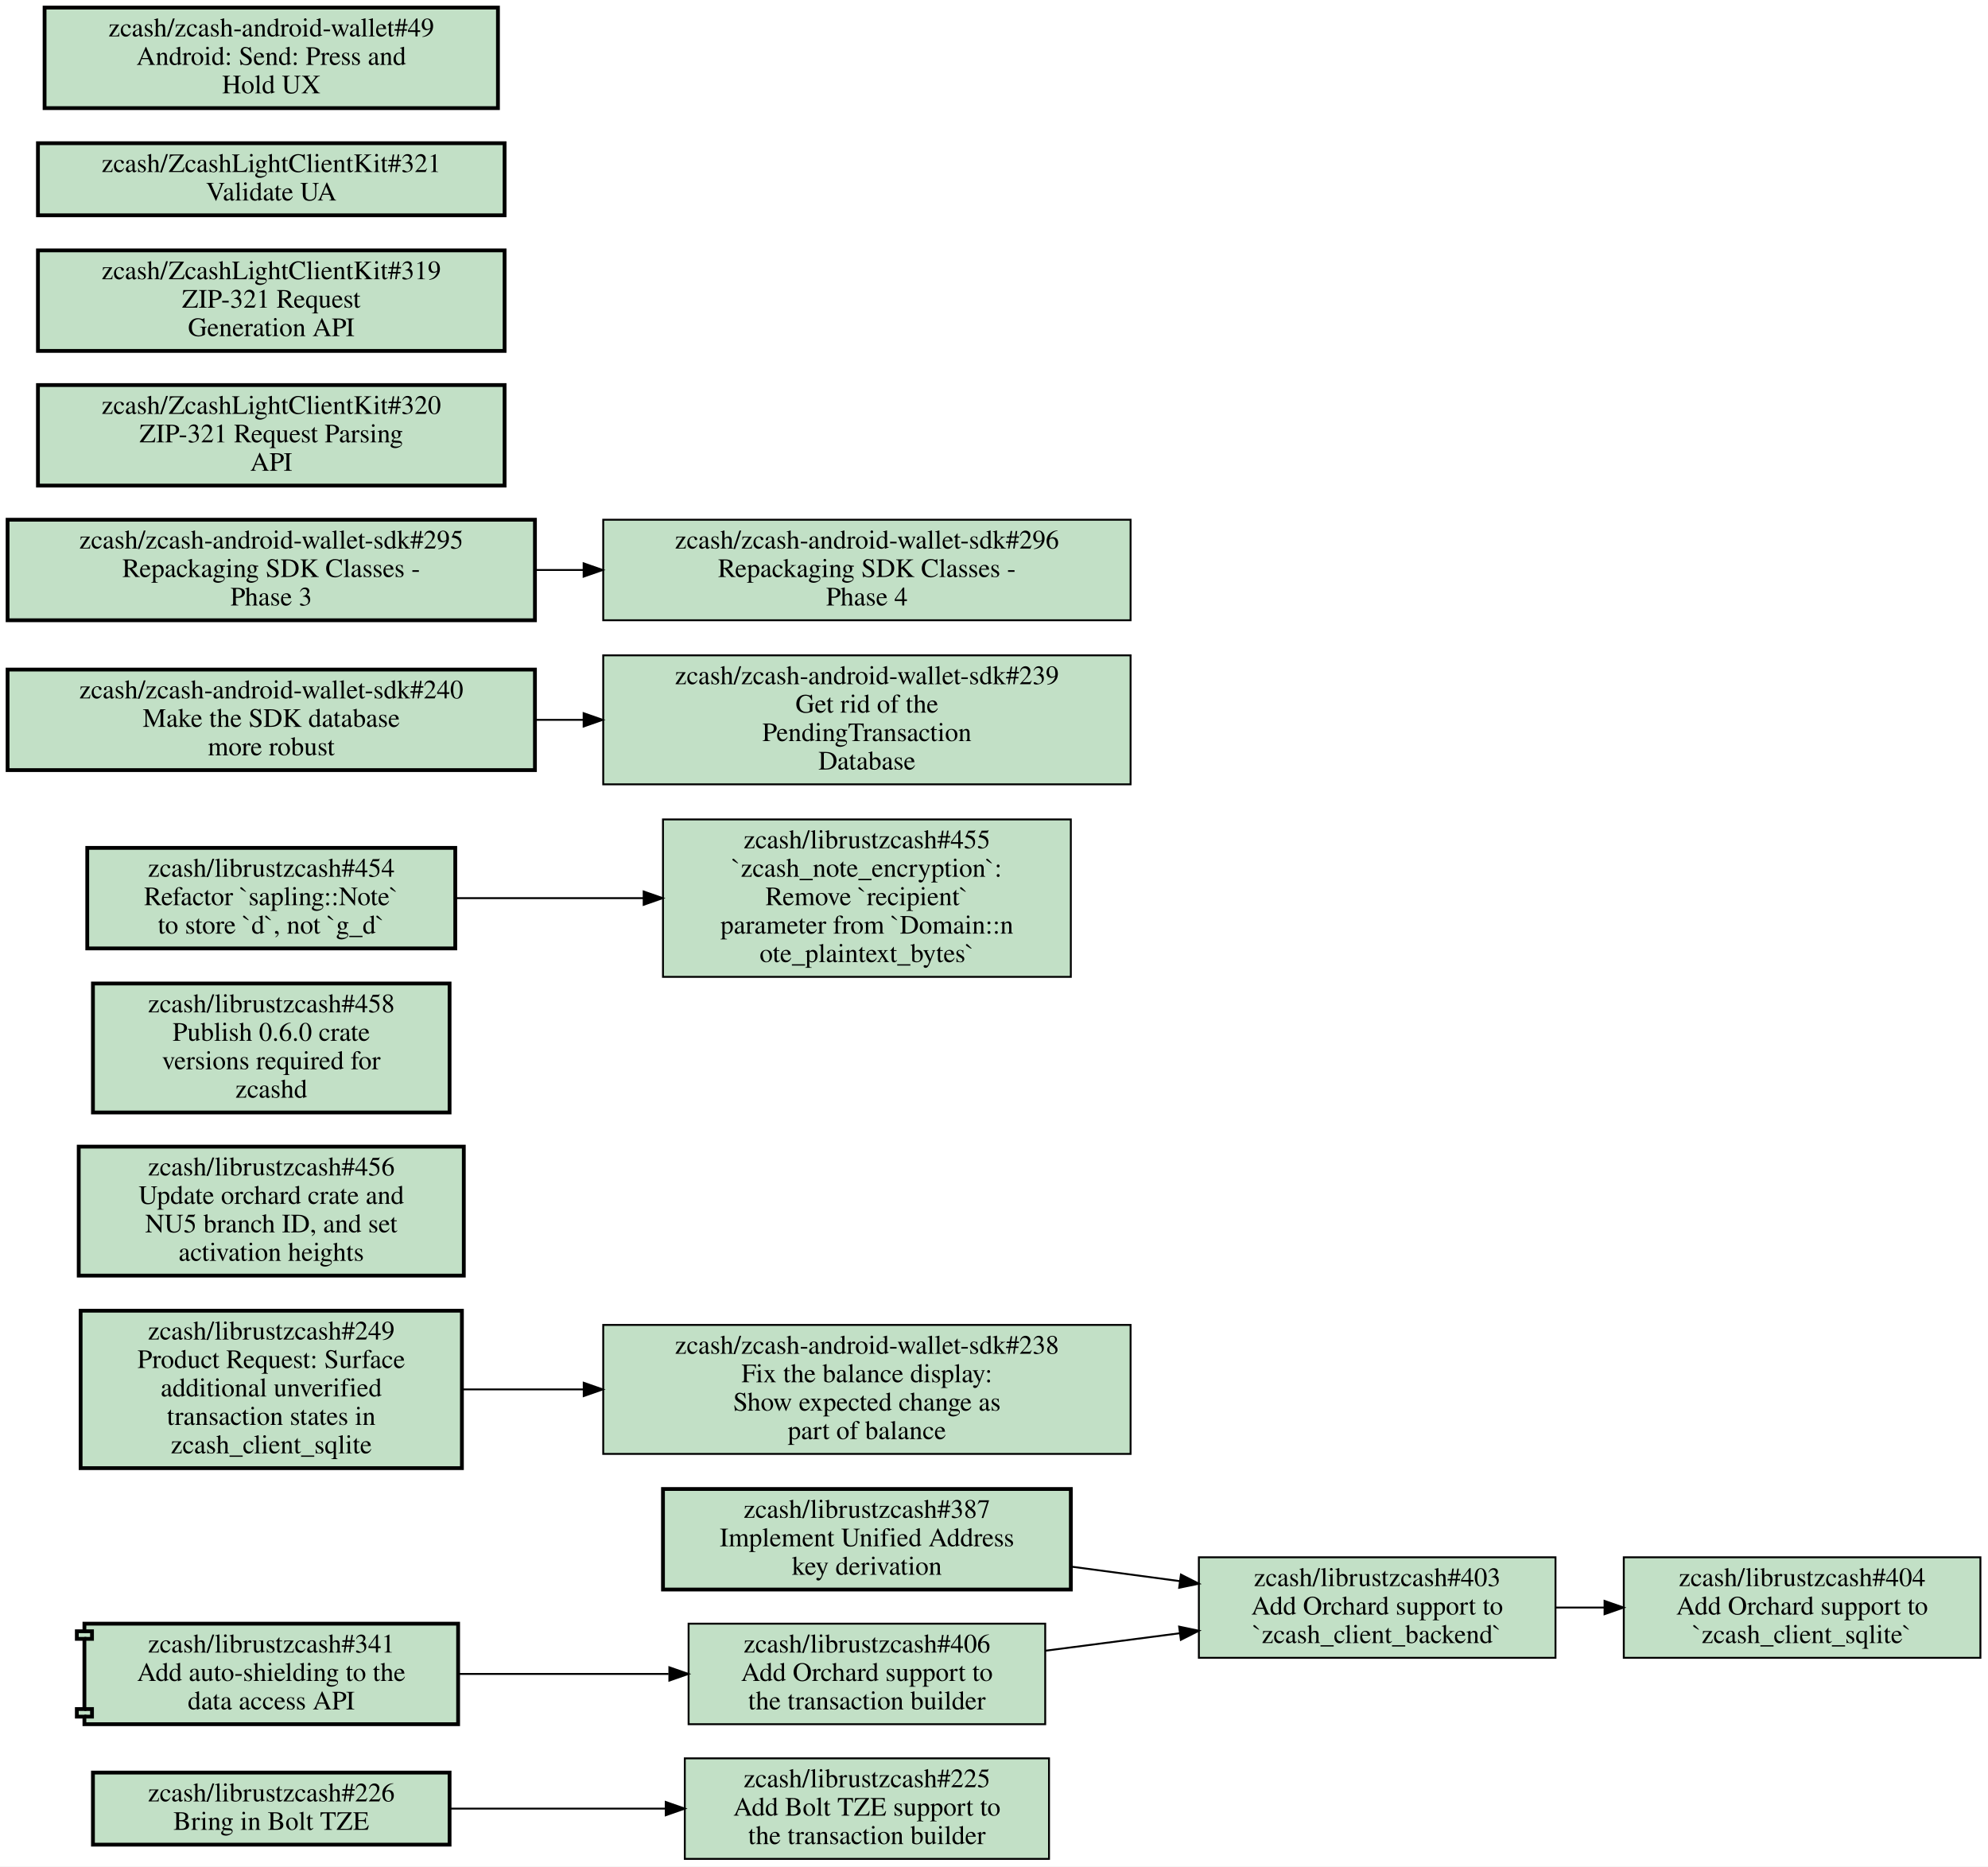
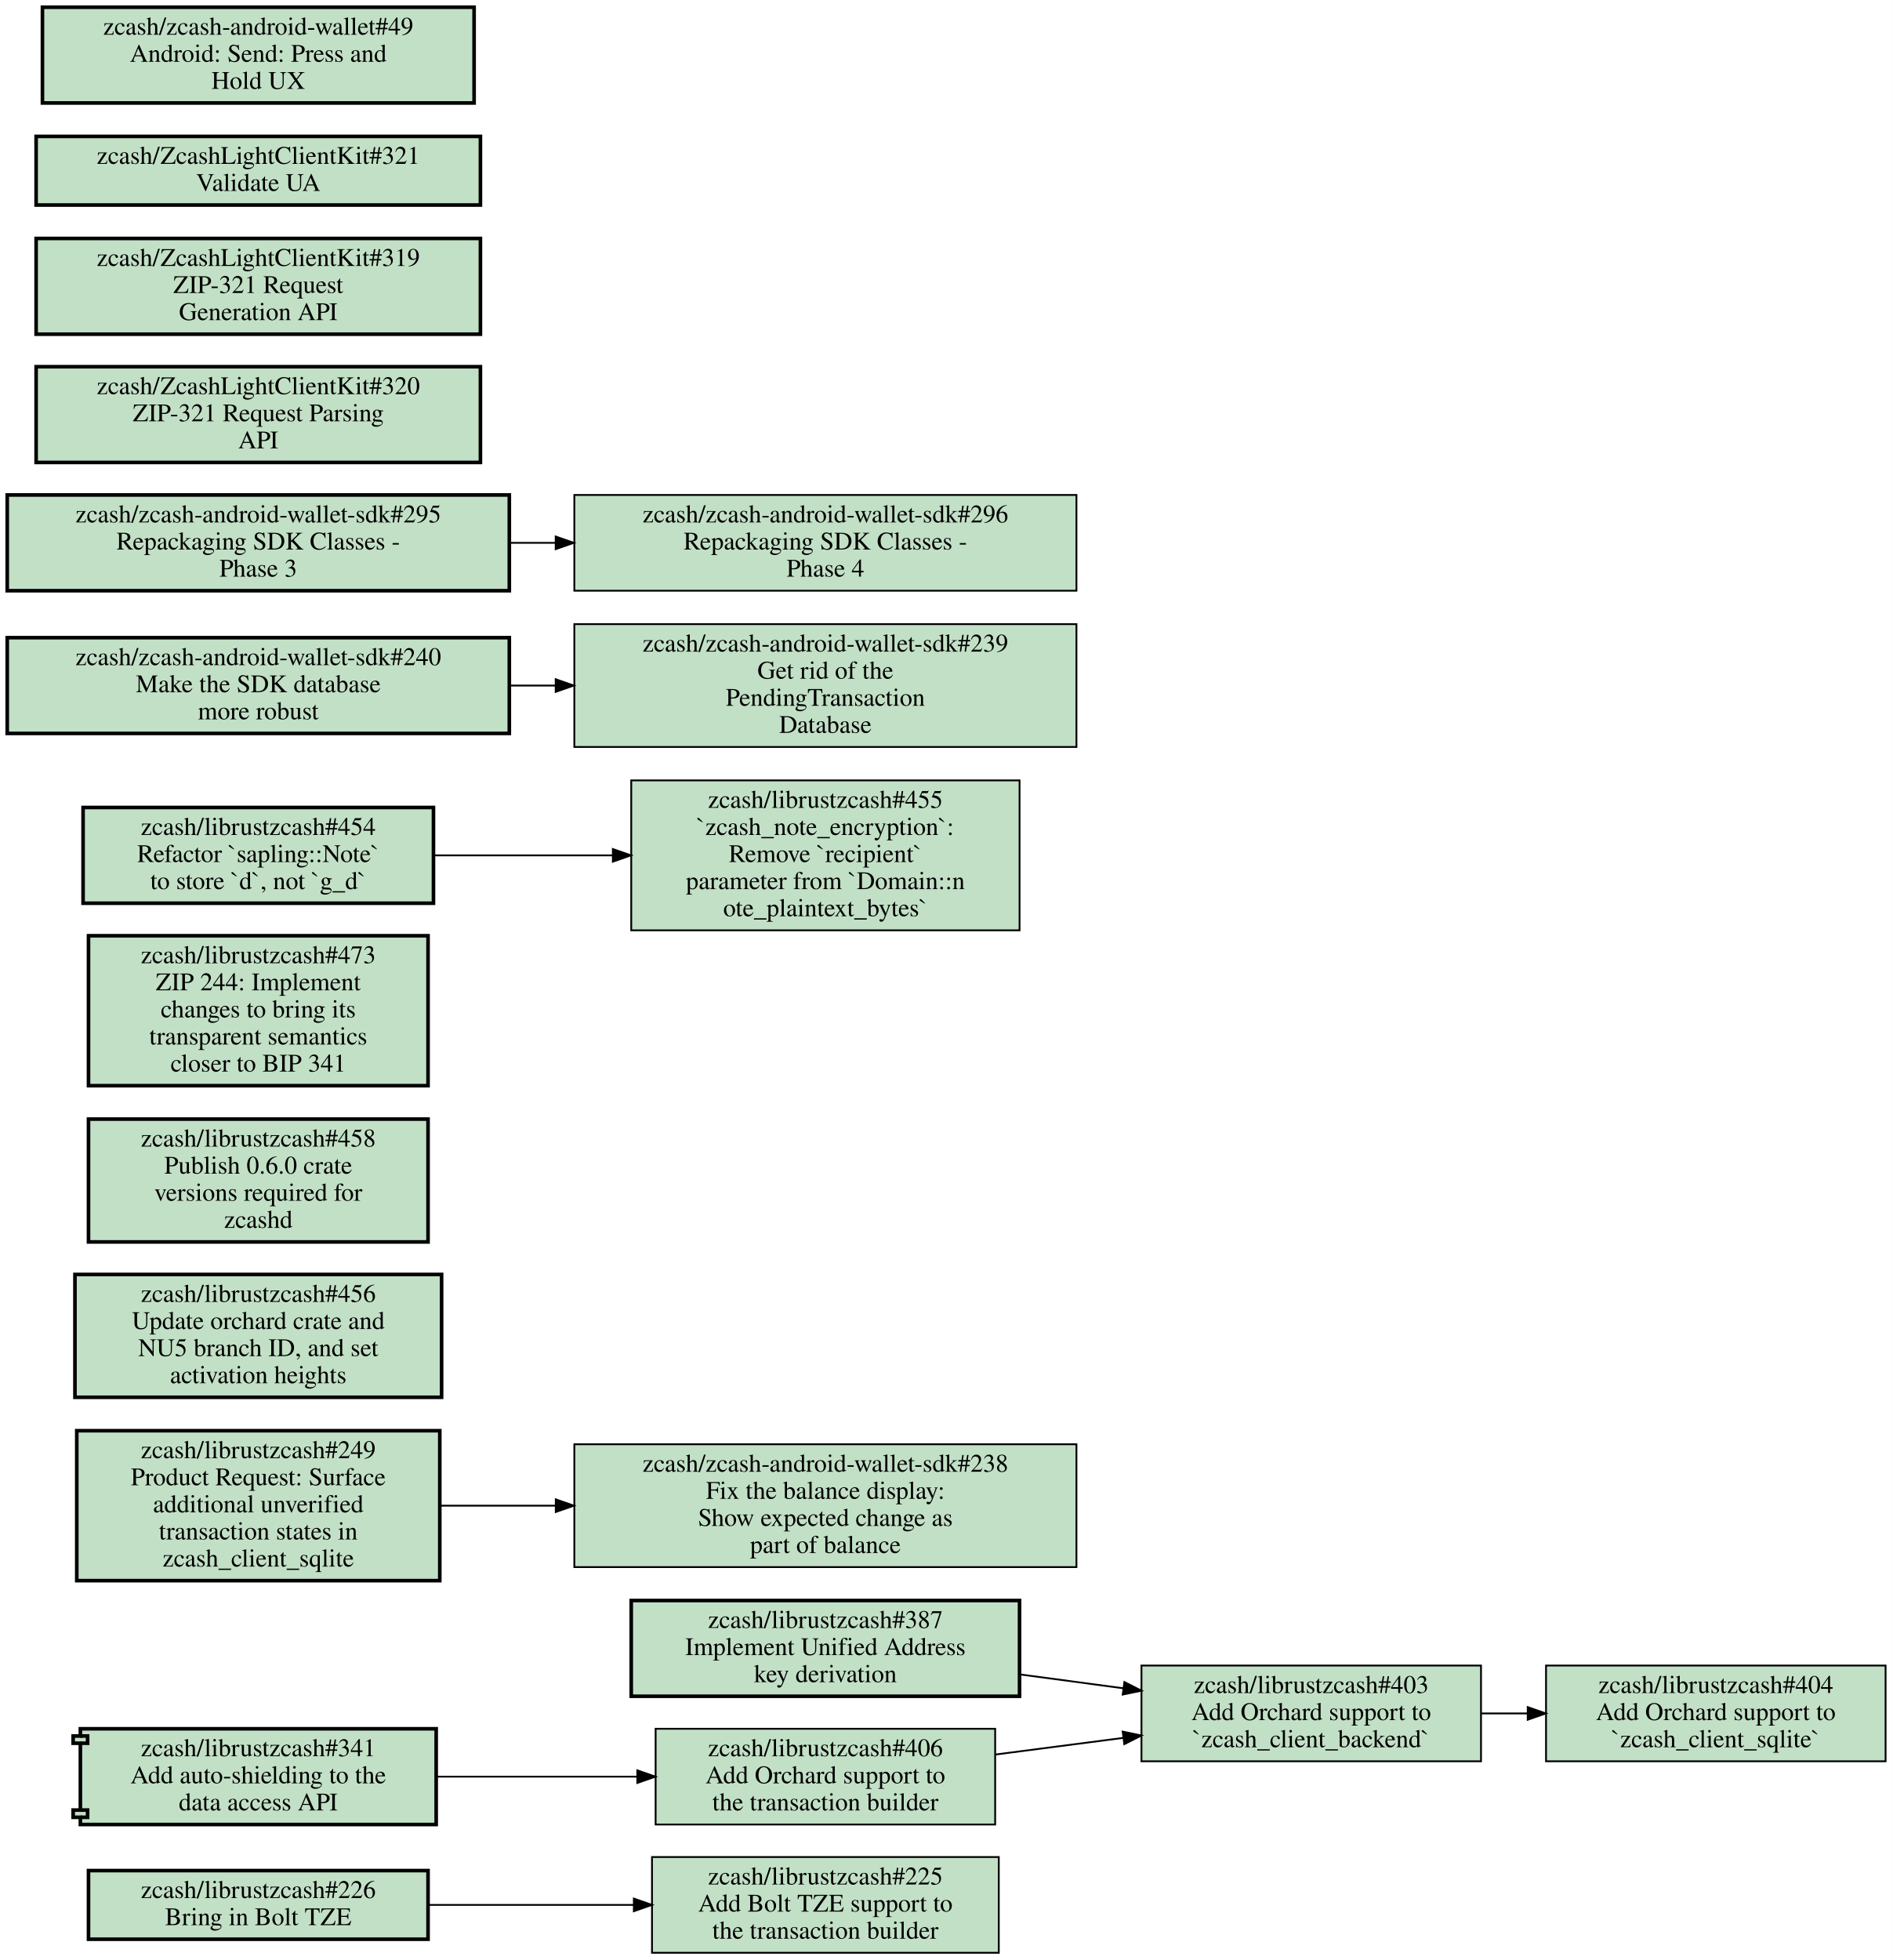
- <svg xmlns="http://www.w3.org/2000/svg" xmlns:xlink="http://www.w3.org/1999/xlink" width="1048pt" height="984pt" viewBox="0.00 0.00 1048.00 984.00">
-   <g id="graph0" class="graph" transform="scale(1 1) rotate(0) translate(4 980)">
-     <polygon fill="#ffffff" stroke="transparent" points="-4,4 -4,-980 1044,-980 1044,4 -4,4" />
+ <svg xmlns="http://www.w3.org/2000/svg" xmlns:xlink="http://www.w3.org/1999/xlink" width="1048pt" height="1085pt" viewBox="0.00 0.00 1048.00 1085.00">
+   <g id="graph0" class="graph" transform="scale(1 1) rotate(0) translate(4 1081)">
+     <polygon fill="#ffffff" stroke="transparent" points="-4,4 -4,-1081 1044,-1081 1044,4 -4,4" />
    <g id="node1" class="node open">
      <g id="a_node1">
        <a xlink:href="https://github.com/zcash/librustzcash/issues/226" xlink:title="zcash/librustzcash#226&#10;Bring in Bolt TZE" target="_blank">
          <polygon fill="#c2e0c6" stroke="#000000" stroke-width="2" points="233,-45.5 45,-45.5 45,-7.5 233,-7.5 233,-45.5" />
          <text text-anchor="middle" x="139" y="-30.3" font-family="Times,serif" font-size="14.00" fill="#000000">zcash/librustzcash#226</text>
          <text text-anchor="middle" x="139" y="-15.3" font-family="Times,serif" font-size="14.00" fill="#000000">Bring in Bolt TZE</text>
        </a>
      </g>
    </g>
    <g id="node2" class="node open">
      <g id="a_node2">
        <a xlink:href="https://github.com/zcash/librustzcash/issues/225" xlink:title="zcash/librustzcash#225&#10;Add Bolt TZE support to&#10;the transaction builder" target="_blank">
          <polygon fill="#c2e0c6" stroke="#000000" points="549,-53 357,-53 357,0 549,0 549,-53" />
          <text text-anchor="middle" x="453" y="-37.8" font-family="Times,serif" font-size="14.00" fill="#000000">zcash/librustzcash#225</text>
          <text text-anchor="middle" x="453" y="-22.8" font-family="Times,serif" font-size="14.00" fill="#000000">Add Bolt TZE support to</text>
          <text text-anchor="middle" x="453" y="-7.8" font-family="Times,serif" font-size="14.00" fill="#000000">the transaction builder</text>
        </a>
      </g>
    </g>
    <g id="edge1" class="edge">
      <path fill="none" stroke="#000000" d="M233.21,-26.5C268.96,-26.5 309.91,-26.5 346.7,-26.5" />
      <polygon fill="#000000" stroke="#000000" points="346.95,-30 356.95,-26.5 346.95,-23 346.95,-30" />
    </g>
    <g id="node3" class="node open">
      <g id="a_node3">
        <a xlink:href="https://github.com/zcash/librustzcash/issues/403" xlink:title="zcash/librustzcash#403&#10;Add Orchard support to&#10;`zcash_client_backend`" target="_blank">
          <polygon fill="#c2e0c6" stroke="#000000" points="816,-159 628,-159 628,-106 816,-106 816,-159" />
          <text text-anchor="middle" x="722" y="-143.8" font-family="Times,serif" font-size="14.00" fill="#000000">zcash/librustzcash#403</text>
          <text text-anchor="middle" x="722" y="-128.8" font-family="Times,serif" font-size="14.00" fill="#000000">Add Orchard support to</text>
          <text text-anchor="middle" x="722" y="-113.8" font-family="Times,serif" font-size="14.00" fill="#000000">`zcash_client_backend`</text>
        </a>
      </g>
    </g>
    <g id="node4" class="node open">
      <g id="a_node4">
        <a xlink:href="https://github.com/zcash/librustzcash/issues/404" xlink:title="zcash/librustzcash#404&#10;Add Orchard support to&#10;`zcash_client_sqlite`" target="_blank">
          <polygon fill="#c2e0c6" stroke="#000000" points="1040,-159 852,-159 852,-106 1040,-106 1040,-159" />
          <text text-anchor="middle" x="946" y="-143.8" font-family="Times,serif" font-size="14.00" fill="#000000">zcash/librustzcash#404</text>
          <text text-anchor="middle" x="946" y="-128.8" font-family="Times,serif" font-size="14.00" fill="#000000">Add Orchard support to</text>
          <text text-anchor="middle" x="946" y="-113.8" font-family="Times,serif" font-size="14.00" fill="#000000">`zcash_client_sqlite`</text>
        </a>
      </g>
    </g>
    <g id="edge2" class="edge">
      <path fill="none" stroke="#000000" d="M816.02,-132.5C824.54,-132.5 833.2,-132.5 841.8,-132.5" />
      <polygon fill="#000000" stroke="#000000" points="841.86,-136 851.86,-132.5 841.86,-129 841.86,-136" />
    </g>
    <g id="node5" class="node open">
      <g id="a_node5">
        <a xlink:href="https://github.com/zcash/librustzcash/issues/249" xlink:title="zcash/librustzcash#249&#10;Product Request: Surface&#10;additional unverified&#10;transaction states in&#10;zcash_client_sqlite" target="_blank">
          <polygon fill="#c2e0c6" stroke="#000000" stroke-width="2" points="239.5,-289 38.5,-289 38.5,-206 239.5,-206 239.5,-289" />
          <text text-anchor="middle" x="139" y="-273.8" font-family="Times,serif" font-size="14.00" fill="#000000">zcash/librustzcash#249</text>
          <text text-anchor="middle" x="139" y="-258.8" font-family="Times,serif" font-size="14.00" fill="#000000">Product Request: Surface</text>
          <text text-anchor="middle" x="139" y="-243.8" font-family="Times,serif" font-size="14.00" fill="#000000">additional unverified</text>
          <text text-anchor="middle" x="139" y="-228.8" font-family="Times,serif" font-size="14.00" fill="#000000">transaction states in</text>
          <text text-anchor="middle" x="139" y="-213.8" font-family="Times,serif" font-size="14.00" fill="#000000">zcash_client_sqlite</text>
        </a>
      </g>
    </g>
    <g id="node6" class="node open">
      <g id="a_node6">
        <a xlink:href="https://github.com/zcash/zcash-android-wallet-sdk/issues/238" xlink:title="zcash/zcash-android-wallet-sdk#238&#10;Fix the balance display:&#10;Show expected change as&#10;part of balance" target="_blank">
          <polygon fill="#c2e0c6" stroke="#000000" points="592,-281.5 314,-281.5 314,-213.5 592,-213.5 592,-281.5" />
          <text text-anchor="middle" x="453" y="-266.3" font-family="Times,serif" font-size="14.00" fill="#000000">zcash/zcash-android-wallet-sdk#238</text>
          <text text-anchor="middle" x="453" y="-251.3" font-family="Times,serif" font-size="14.00" fill="#000000">Fix the balance display:</text>
          <text text-anchor="middle" x="453" y="-236.3" font-family="Times,serif" font-size="14.00" fill="#000000">Show expected change as</text>
          <text text-anchor="middle" x="453" y="-221.3" font-family="Times,serif" font-size="14.00" fill="#000000">part of balance</text>
        </a>
      </g>
    </g>
    <g id="edge3" class="edge">
      <path fill="none" stroke="#000000" d="M239.65,-247.5C260.01,-247.5 281.83,-247.5 303.47,-247.5" />
      <polygon fill="#000000" stroke="#000000" points="303.72,-251 313.72,-247.5 303.72,-244 303.72,-251" />
    </g>
    <g id="node7" class="node open">
      <g id="a_node7">
        <a xlink:href="https://github.com/zcash/librustzcash/issues/456" xlink:title="zcash/librustzcash#456&#10;Update orchard crate and&#10;NU5 branch ID, and set&#10;activation heights" target="_blank">
          <polygon fill="#c2e0c6" stroke="#000000" stroke-width="2" points="240.5,-375.5 37.5,-375.5 37.5,-307.5 240.5,-307.5 240.5,-375.5" />
          <text text-anchor="middle" x="139" y="-360.3" font-family="Times,serif" font-size="14.00" fill="#000000">zcash/librustzcash#456</text>
          <text text-anchor="middle" x="139" y="-345.3" font-family="Times,serif" font-size="14.00" fill="#000000">Update orchard crate and</text>
          <text text-anchor="middle" x="139" y="-330.3" font-family="Times,serif" font-size="14.00" fill="#000000">NU5 branch ID, and set</text>
          <text text-anchor="middle" x="139" y="-315.3" font-family="Times,serif" font-size="14.00" fill="#000000">activation heights</text>
        </a>
      </g>
    </g>
    <g id="node8" class="node open">
      <g id="a_node8">
        <a xlink:href="https://github.com/zcash/librustzcash/issues/458" xlink:title="zcash/librustzcash#458&#10;Publish 0.6.0 crate&#10;versions required for&#10;zcashd" target="_blank">
          <polygon fill="#c2e0c6" stroke="#000000" stroke-width="2" points="233,-461.5 45,-461.5 45,-393.5 233,-393.5 233,-461.5" />
          <text text-anchor="middle" x="139" y="-446.3" font-family="Times,serif" font-size="14.00" fill="#000000">zcash/librustzcash#458</text>
          <text text-anchor="middle" x="139" y="-431.3" font-family="Times,serif" font-size="14.00" fill="#000000">Publish 0.6.0 crate</text>
          <text text-anchor="middle" x="139" y="-416.3" font-family="Times,serif" font-size="14.00" fill="#000000">versions required for</text>
          <text text-anchor="middle" x="139" y="-401.3" font-family="Times,serif" font-size="14.00" fill="#000000">zcashd</text>
        </a>
      </g>
    </g>
    <g id="node9" class="node open">
      <g id="a_node9">
-         <a xlink:href="https://github.com/zcash/librustzcash/issues/454" xlink:title="zcash/librustzcash#454&#10;Refactor `sapling::Note`&#10;to store `d`, not `g_d`" target="_blank">
-           <polygon fill="#c2e0c6" stroke="#000000" stroke-width="2" points="236,-533 42,-533 42,-480 236,-480 236,-533" />
-           <text text-anchor="middle" x="139" y="-517.8" font-family="Times,serif" font-size="14.00" fill="#000000">zcash/librustzcash#454</text>
-           <text text-anchor="middle" x="139" y="-502.8" font-family="Times,serif" font-size="14.00" fill="#000000">Refactor `sapling::Note`</text>
-           <text text-anchor="middle" x="139" y="-487.8" font-family="Times,serif" font-size="14.00" fill="#000000">to store `d`, not `g_d`</text>
+         <a xlink:href="https://github.com/zcash/librustzcash/issues/473" xlink:title="zcash/librustzcash#473&#10;ZIP 244: Implement&#10;changes to bring its&#10;transparent semantics&#10;closer to BIP 341" target="_blank">
+           <polygon fill="#c2e0c6" stroke="#000000" stroke-width="2" points="233,-563 45,-563 45,-480 233,-480 233,-563" />
+           <text text-anchor="middle" x="139" y="-547.8" font-family="Times,serif" font-size="14.00" fill="#000000">zcash/librustzcash#473</text>
+           <text text-anchor="middle" x="139" y="-532.8" font-family="Times,serif" font-size="14.00" fill="#000000">ZIP 244: Implement</text>
+           <text text-anchor="middle" x="139" y="-517.8" font-family="Times,serif" font-size="14.00" fill="#000000">changes to bring its</text>
+           <text text-anchor="middle" x="139" y="-502.8" font-family="Times,serif" font-size="14.00" fill="#000000">transparent semantics</text>
+           <text text-anchor="middle" x="139" y="-487.8" font-family="Times,serif" font-size="14.00" fill="#000000">closer to BIP 341</text>
        </a>
      </g>
    </g>
    <g id="node10" class="node open">
      <g id="a_node10">
-         <a xlink:href="https://github.com/zcash/librustzcash/issues/455" xlink:title="zcash/librustzcash#455&#10;`zcash_note_encryption`:&#10;Remove `recipient`&#10;parameter from `Domain::n&#10;ote_plaintext_bytes`" target="_blank">
-           <polygon fill="#c2e0c6" stroke="#000000" points="560.5,-548 345.5,-548 345.5,-465 560.5,-465 560.5,-548" />
-           <text text-anchor="middle" x="453" y="-532.8" font-family="Times,serif" font-size="14.00" fill="#000000">zcash/librustzcash#455</text>
-           <text text-anchor="middle" x="453" y="-517.8" font-family="Times,serif" font-size="14.00" fill="#000000">`zcash_note_encryption`:</text>
-           <text text-anchor="middle" x="453" y="-502.8" font-family="Times,serif" font-size="14.00" fill="#000000">Remove `recipient`</text>
-           <text text-anchor="middle" x="453" y="-487.8" font-family="Times,serif" font-size="14.00" fill="#000000">parameter from `Domain::n</text>
-           <text text-anchor="middle" x="453" y="-472.8" font-family="Times,serif" font-size="14.00" fill="#000000">ote_plaintext_bytes`</text>
-         </a>
-       </g>
-     </g>
-     <g id="edge4" class="edge">
-       <path fill="none" stroke="#000000" d="M236.2,-506.5C267.54,-506.5 302.62,-506.5 335.27,-506.5" />
-       <polygon fill="#000000" stroke="#000000" points="335.32,-510 345.32,-506.5 335.32,-503 335.32,-510" />
+         <a xlink:href="https://github.com/zcash/librustzcash/issues/454" xlink:title="zcash/librustzcash#454&#10;Refactor `sapling::Note`&#10;to store `d`, not `g_d`" target="_blank">
+           <polygon fill="#c2e0c6" stroke="#000000" stroke-width="2" points="236,-634 42,-634 42,-581 236,-581 236,-634" />
+           <text text-anchor="middle" x="139" y="-618.8" font-family="Times,serif" font-size="14.00" fill="#000000">zcash/librustzcash#454</text>
+           <text text-anchor="middle" x="139" y="-603.8" font-family="Times,serif" font-size="14.00" fill="#000000">Refactor `sapling::Note`</text>
+           <text text-anchor="middle" x="139" y="-588.8" font-family="Times,serif" font-size="14.00" fill="#000000">to store `d`, not `g_d`</text>
+         </a>
+       </g>
    </g>
    <g id="node11" class="node open">
      <g id="a_node11">
+         <a xlink:href="https://github.com/zcash/librustzcash/issues/455" xlink:title="zcash/librustzcash#455&#10;`zcash_note_encryption`:&#10;Remove `recipient`&#10;parameter from `Domain::n&#10;ote_plaintext_bytes`" target="_blank">
+           <polygon fill="#c2e0c6" stroke="#000000" points="560.5,-649 345.5,-649 345.5,-566 560.5,-566 560.5,-649" />
+           <text text-anchor="middle" x="453" y="-633.8" font-family="Times,serif" font-size="14.00" fill="#000000">zcash/librustzcash#455</text>
+           <text text-anchor="middle" x="453" y="-618.8" font-family="Times,serif" font-size="14.00" fill="#000000">`zcash_note_encryption`:</text>
+           <text text-anchor="middle" x="453" y="-603.8" font-family="Times,serif" font-size="14.00" fill="#000000">Remove `recipient`</text>
+           <text text-anchor="middle" x="453" y="-588.8" font-family="Times,serif" font-size="14.00" fill="#000000">parameter from `Domain::n</text>
+           <text text-anchor="middle" x="453" y="-573.8" font-family="Times,serif" font-size="14.00" fill="#000000">ote_plaintext_bytes`</text>
+         </a>
+       </g>
+     </g>
+     <g id="edge4" class="edge">
+       <path fill="none" stroke="#000000" d="M236.2,-607.5C267.54,-607.5 302.62,-607.5 335.27,-607.5" />
+       <polygon fill="#000000" stroke="#000000" points="335.32,-611 345.32,-607.5 335.32,-604 335.32,-611" />
+     </g>
+     <g id="node12" class="node open">
+       <g id="a_node12">
        <a xlink:href="https://github.com/zcash/librustzcash/issues/387" xlink:title="zcash/librustzcash#387&#10;Implement Unified Address&#10;key derivation" target="_blank">
          <polygon fill="#c2e0c6" stroke="#000000" stroke-width="2" points="560.5,-195 345.5,-195 345.5,-142 560.5,-142 560.5,-195" />
          <text text-anchor="middle" x="453" y="-179.8" font-family="Times,serif" font-size="14.00" fill="#000000">zcash/librustzcash#387</text>
          <text text-anchor="middle" x="453" y="-164.8" font-family="Times,serif" font-size="14.00" fill="#000000">Implement Unified Address</text>
          <text text-anchor="middle" x="453" y="-149.8" font-family="Times,serif" font-size="14.00" fill="#000000">key derivation</text>
        </a>
      </g>
    </g>
    <g id="edge5" class="edge">
      <path fill="none" stroke="#000000" d="M560.86,-154.06C579.7,-151.54 599.25,-148.93 617.98,-146.42" />
      <polygon fill="#000000" stroke="#000000" points="618.543,-149.876 627.99,-145.08 617.614,-142.938 618.543,-149.876" />
    </g>
-     <g id="node12" class="node open">
-       <g id="a_node12">
+     <g id="node13" class="node open">
+       <g id="a_node13">
        <a xlink:href="https://github.com/zcash/librustzcash/pull/341" xlink:title="zcash/librustzcash#341&#10;Add auto-shielding to the&#10;data access API" target="_blank">
          <polygon fill="#c2e0c6" stroke="#000000" stroke-width="2" points="237.5,-124 40.5,-124 40.5,-120 36.5,-120 36.5,-116 40.5,-116 40.5,-79 36.5,-79 36.5,-75 40.5,-75 40.5,-71 237.5,-71 237.5,-124" />
          <polyline fill="none" stroke="#000000" stroke-width="2" points="40.5,-120 44.5,-120 44.5,-116 40.5,-116 " />
          <polyline fill="none" stroke="#000000" stroke-width="2" points="40.5,-79 44.5,-79 44.5,-75 40.5,-75 " />
          <text text-anchor="middle" x="139" y="-108.8" font-family="Times,serif" font-size="14.00" fill="#000000">zcash/librustzcash#341</text>
          <text text-anchor="middle" x="139" y="-93.8" font-family="Times,serif" font-size="14.00" fill="#000000">Add auto-shielding to the</text>
          <text text-anchor="middle" x="139" y="-78.8" font-family="Times,serif" font-size="14.00" fill="#000000">data access API</text>
        </a>
      </g>
    </g>
-     <g id="node13" class="node open">
-       <g id="a_node13">
+     <g id="node14" class="node open">
+       <g id="a_node14">
        <a xlink:href="https://github.com/zcash/librustzcash/issues/406" xlink:title="zcash/librustzcash#406&#10;Add Orchard support to&#10;the transaction builder" target="_blank">
          <polygon fill="#c2e0c6" stroke="#000000" points="547,-124 359,-124 359,-71 547,-71 547,-124" />
          <text text-anchor="middle" x="453" y="-108.8" font-family="Times,serif" font-size="14.00" fill="#000000">zcash/librustzcash#406</text>
          <text text-anchor="middle" x="453" y="-93.8" font-family="Times,serif" font-size="14.00" fill="#000000">Add Orchard support to</text>
          <text text-anchor="middle" x="453" y="-78.8" font-family="Times,serif" font-size="14.00" fill="#000000">the transaction builder</text>
        </a>
      </g>
    </g>
    <g id="edge6" class="edge">
      <path fill="none" stroke="#000000" d="M237.92,-97.5C273.1,-97.5 312.8,-97.5 348.44,-97.5" />
      <polygon fill="#000000" stroke="#000000" points="348.86,-101 358.86,-97.5 348.86,-94 348.86,-101" />
    </g>
    <g id="edge7" class="edge">
      <path fill="none" stroke="#000000" d="M547.08,-109.74C570.02,-112.73 594.68,-115.93 618.04,-118.97" />
      <polygon fill="#000000" stroke="#000000" points="617.6,-122.442 627.97,-120.27 618.509,-115.501 617.6,-122.442" />
    </g>
-     <g id="node14" class="node open">
-       <g id="a_node14">
-         <a xlink:href="https://github.com/zcash/zcash-android-wallet-sdk/issues/240" xlink:title="zcash/zcash-android-wallet-sdk#240&#10;Make the SDK database&#10;more robust" target="_blank">
-           <polygon fill="#c2e0c6" stroke="#000000" stroke-width="2" points="278,-627 0,-627 0,-574 278,-574 278,-627" />
-           <text text-anchor="middle" x="139" y="-611.8" font-family="Times,serif" font-size="14.00" fill="#000000">zcash/zcash-android-wallet-sdk#240</text>
-           <text text-anchor="middle" x="139" y="-596.8" font-family="Times,serif" font-size="14.00" fill="#000000">Make the SDK database</text>
-           <text text-anchor="middle" x="139" y="-581.8" font-family="Times,serif" font-size="14.00" fill="#000000">more robust</text>
-         </a>
-       </g>
-     </g>
    <g id="node15" class="node open">
      <g id="a_node15">
-         <a xlink:href="https://github.com/zcash/zcash-android-wallet-sdk/issues/239" xlink:title="zcash/zcash-android-wallet-sdk#239&#10;Get rid of the&#10;PendingTransaction&#10;Database" target="_blank">
-           <polygon fill="#c2e0c6" stroke="#000000" points="592,-634.5 314,-634.5 314,-566.5 592,-566.5 592,-634.5" />
-           <text text-anchor="middle" x="453" y="-619.3" font-family="Times,serif" font-size="14.00" fill="#000000">zcash/zcash-android-wallet-sdk#239</text>
-           <text text-anchor="middle" x="453" y="-604.3" font-family="Times,serif" font-size="14.00" fill="#000000">Get rid of the</text>
-           <text text-anchor="middle" x="453" y="-589.3" font-family="Times,serif" font-size="14.00" fill="#000000">PendingTransaction</text>
-           <text text-anchor="middle" x="453" y="-574.3" font-family="Times,serif" font-size="14.00" fill="#000000">Database</text>
-         </a>
-       </g>
-     </g>
-     <g id="edge8" class="edge">
-       <path fill="none" stroke="#000000" d="M278.1,-600.5C286.49,-600.5 294.96,-600.5 303.4,-600.5" />
-       <polygon fill="#000000" stroke="#000000" points="303.67,-604 313.67,-600.5 303.67,-597 303.67,-604" />
+         <a xlink:href="https://github.com/zcash/zcash-android-wallet-sdk/issues/240" xlink:title="zcash/zcash-android-wallet-sdk#240&#10;Make the SDK database&#10;more robust" target="_blank">
+           <polygon fill="#c2e0c6" stroke="#000000" stroke-width="2" points="278,-728 0,-728 0,-675 278,-675 278,-728" />
+           <text text-anchor="middle" x="139" y="-712.8" font-family="Times,serif" font-size="14.00" fill="#000000">zcash/zcash-android-wallet-sdk#240</text>
+           <text text-anchor="middle" x="139" y="-697.8" font-family="Times,serif" font-size="14.00" fill="#000000">Make the SDK database</text>
+           <text text-anchor="middle" x="139" y="-682.8" font-family="Times,serif" font-size="14.00" fill="#000000">more robust</text>
+         </a>
+       </g>
    </g>
    <g id="node16" class="node open">
      <g id="a_node16">
-         <a xlink:href="https://github.com/zcash/zcash-android-wallet-sdk/issues/295" xlink:title="zcash/zcash-android-wallet-sdk#295&#10;Repackaging SDK Classes -&#10;Phase 3" target="_blank">
-           <polygon fill="#c2e0c6" stroke="#000000" stroke-width="2" points="278,-706 0,-706 0,-653 278,-653 278,-706" />
-           <text text-anchor="middle" x="139" y="-690.8" font-family="Times,serif" font-size="14.00" fill="#000000">zcash/zcash-android-wallet-sdk#295</text>
-           <text text-anchor="middle" x="139" y="-675.8" font-family="Times,serif" font-size="14.00" fill="#000000">Repackaging SDK Classes -</text>
-           <text text-anchor="middle" x="139" y="-660.8" font-family="Times,serif" font-size="14.00" fill="#000000">Phase 3</text>
-         </a>
-       </g>
+         <a xlink:href="https://github.com/zcash/zcash-android-wallet-sdk/issues/239" xlink:title="zcash/zcash-android-wallet-sdk#239&#10;Get rid of the&#10;PendingTransaction&#10;Database" target="_blank">
+           <polygon fill="#c2e0c6" stroke="#000000" points="592,-735.5 314,-735.5 314,-667.5 592,-667.5 592,-735.5" />
+           <text text-anchor="middle" x="453" y="-720.3" font-family="Times,serif" font-size="14.00" fill="#000000">zcash/zcash-android-wallet-sdk#239</text>
+           <text text-anchor="middle" x="453" y="-705.3" font-family="Times,serif" font-size="14.00" fill="#000000">Get rid of the</text>
+           <text text-anchor="middle" x="453" y="-690.3" font-family="Times,serif" font-size="14.00" fill="#000000">PendingTransaction</text>
+           <text text-anchor="middle" x="453" y="-675.3" font-family="Times,serif" font-size="14.00" fill="#000000">Database</text>
+         </a>
+       </g>
+     </g>
+     <g id="edge8" class="edge">
+       <path fill="none" stroke="#000000" d="M278.1,-701.5C286.49,-701.5 294.96,-701.5 303.4,-701.5" />
+       <polygon fill="#000000" stroke="#000000" points="303.67,-705 313.67,-701.5 303.67,-698 303.67,-705" />
    </g>
    <g id="node17" class="node open">
      <g id="a_node17">
-         <a xlink:href="https://github.com/zcash/zcash-android-wallet-sdk/issues/296" xlink:title="zcash/zcash-android-wallet-sdk#296&#10;Repackaging SDK Classes -&#10;Phase 4" target="_blank">
-           <polygon fill="#c2e0c6" stroke="#000000" points="592,-706 314,-706 314,-653 592,-653 592,-706" />
-           <text text-anchor="middle" x="453" y="-690.8" font-family="Times,serif" font-size="14.00" fill="#000000">zcash/zcash-android-wallet-sdk#296</text>
-           <text text-anchor="middle" x="453" y="-675.8" font-family="Times,serif" font-size="14.00" fill="#000000">Repackaging SDK Classes -</text>
-           <text text-anchor="middle" x="453" y="-660.8" font-family="Times,serif" font-size="14.00" fill="#000000">Phase 4</text>
-         </a>
-       </g>
-     </g>
-     <g id="edge9" class="edge">
-       <path fill="none" stroke="#000000" d="M278.1,-679.5C286.49,-679.5 294.96,-679.5 303.4,-679.5" />
-       <polygon fill="#000000" stroke="#000000" points="303.67,-683 313.67,-679.5 303.67,-676 303.67,-683" />
+         <a xlink:href="https://github.com/zcash/zcash-android-wallet-sdk/issues/295" xlink:title="zcash/zcash-android-wallet-sdk#295&#10;Repackaging SDK Classes -&#10;Phase 3" target="_blank">
+           <polygon fill="#c2e0c6" stroke="#000000" stroke-width="2" points="278,-807 0,-807 0,-754 278,-754 278,-807" />
+           <text text-anchor="middle" x="139" y="-791.8" font-family="Times,serif" font-size="14.00" fill="#000000">zcash/zcash-android-wallet-sdk#295</text>
+           <text text-anchor="middle" x="139" y="-776.8" font-family="Times,serif" font-size="14.00" fill="#000000">Repackaging SDK Classes -</text>
+           <text text-anchor="middle" x="139" y="-761.8" font-family="Times,serif" font-size="14.00" fill="#000000">Phase 3</text>
+         </a>
+       </g>
    </g>
    <g id="node18" class="node open">
      <g id="a_node18">
-         <a xlink:href="https://github.com/zcash/ZcashLightClientKit/issues/320" xlink:title="zcash/ZcashLightClientKit#320&#10;ZIP-321 Request Parsing&#10;API" target="_blank">
-           <polygon fill="#c2e0c6" stroke="#000000" stroke-width="2" points="262,-777 16,-777 16,-724 262,-724 262,-777" />
-           <text text-anchor="middle" x="139" y="-761.8" font-family="Times,serif" font-size="14.00" fill="#000000">zcash/ZcashLightClientKit#320</text>
-           <text text-anchor="middle" x="139" y="-746.8" font-family="Times,serif" font-size="14.00" fill="#000000">ZIP-321 Request Parsing</text>
-           <text text-anchor="middle" x="139" y="-731.8" font-family="Times,serif" font-size="14.00" fill="#000000">API</text>
-         </a>
-       </g>
+         <a xlink:href="https://github.com/zcash/zcash-android-wallet-sdk/issues/296" xlink:title="zcash/zcash-android-wallet-sdk#296&#10;Repackaging SDK Classes -&#10;Phase 4" target="_blank">
+           <polygon fill="#c2e0c6" stroke="#000000" points="592,-807 314,-807 314,-754 592,-754 592,-807" />
+           <text text-anchor="middle" x="453" y="-791.8" font-family="Times,serif" font-size="14.00" fill="#000000">zcash/zcash-android-wallet-sdk#296</text>
+           <text text-anchor="middle" x="453" y="-776.8" font-family="Times,serif" font-size="14.00" fill="#000000">Repackaging SDK Classes -</text>
+           <text text-anchor="middle" x="453" y="-761.8" font-family="Times,serif" font-size="14.00" fill="#000000">Phase 4</text>
+         </a>
+       </g>
+     </g>
+     <g id="edge9" class="edge">
+       <path fill="none" stroke="#000000" d="M278.1,-780.5C286.49,-780.5 294.96,-780.5 303.4,-780.5" />
+       <polygon fill="#000000" stroke="#000000" points="303.67,-784 313.67,-780.5 303.67,-777 303.67,-784" />
    </g>
    <g id="node19" class="node open">
      <g id="a_node19">
-         <a xlink:href="https://github.com/zcash/ZcashLightClientKit/issues/319" xlink:title="zcash/ZcashLightClientKit#319&#10;ZIP-321 Request&#10;Generation API" target="_blank">
-           <polygon fill="#c2e0c6" stroke="#000000" stroke-width="2" points="262,-848 16,-848 16,-795 262,-795 262,-848" />
-           <text text-anchor="middle" x="139" y="-832.8" font-family="Times,serif" font-size="14.00" fill="#000000">zcash/ZcashLightClientKit#319</text>
-           <text text-anchor="middle" x="139" y="-817.8" font-family="Times,serif" font-size="14.00" fill="#000000">ZIP-321 Request</text>
-           <text text-anchor="middle" x="139" y="-802.8" font-family="Times,serif" font-size="14.00" fill="#000000">Generation API</text>
+         <a xlink:href="https://github.com/zcash/ZcashLightClientKit/issues/320" xlink:title="zcash/ZcashLightClientKit#320&#10;ZIP-321 Request Parsing&#10;API" target="_blank">
+           <polygon fill="#c2e0c6" stroke="#000000" stroke-width="2" points="262,-878 16,-878 16,-825 262,-825 262,-878" />
+           <text text-anchor="middle" x="139" y="-862.8" font-family="Times,serif" font-size="14.00" fill="#000000">zcash/ZcashLightClientKit#320</text>
+           <text text-anchor="middle" x="139" y="-847.8" font-family="Times,serif" font-size="14.00" fill="#000000">ZIP-321 Request Parsing</text>
+           <text text-anchor="middle" x="139" y="-832.8" font-family="Times,serif" font-size="14.00" fill="#000000">API</text>
        </a>
      </g>
    </g>
    <g id="node20" class="node open">
      <g id="a_node20">
-         <a xlink:href="https://github.com/zcash/ZcashLightClientKit/issues/321" xlink:title="zcash/ZcashLightClientKit#321&#10;Validate UA" target="_blank">
-           <polygon fill="#c2e0c6" stroke="#000000" stroke-width="2" points="262,-904.5 16,-904.5 16,-866.5 262,-866.5 262,-904.5" />
-           <text text-anchor="middle" x="139" y="-889.3" font-family="Times,serif" font-size="14.00" fill="#000000">zcash/ZcashLightClientKit#321</text>
-           <text text-anchor="middle" x="139" y="-874.3" font-family="Times,serif" font-size="14.00" fill="#000000">Validate UA</text>
+         <a xlink:href="https://github.com/zcash/ZcashLightClientKit/issues/319" xlink:title="zcash/ZcashLightClientKit#319&#10;ZIP-321 Request&#10;Generation API" target="_blank">
+           <polygon fill="#c2e0c6" stroke="#000000" stroke-width="2" points="262,-949 16,-949 16,-896 262,-896 262,-949" />
+           <text text-anchor="middle" x="139" y="-933.8" font-family="Times,serif" font-size="14.00" fill="#000000">zcash/ZcashLightClientKit#319</text>
+           <text text-anchor="middle" x="139" y="-918.8" font-family="Times,serif" font-size="14.00" fill="#000000">ZIP-321 Request</text>
+           <text text-anchor="middle" x="139" y="-903.8" font-family="Times,serif" font-size="14.00" fill="#000000">Generation API</text>
        </a>
      </g>
    </g>
    <g id="node21" class="node open">
      <g id="a_node21">
+         <a xlink:href="https://github.com/zcash/ZcashLightClientKit/issues/321" xlink:title="zcash/ZcashLightClientKit#321&#10;Validate UA" target="_blank">
+           <polygon fill="#c2e0c6" stroke="#000000" stroke-width="2" points="262,-1005.5 16,-1005.5 16,-967.5 262,-967.5 262,-1005.5" />
+           <text text-anchor="middle" x="139" y="-990.3" font-family="Times,serif" font-size="14.00" fill="#000000">zcash/ZcashLightClientKit#321</text>
+           <text text-anchor="middle" x="139" y="-975.3" font-family="Times,serif" font-size="14.00" fill="#000000">Validate UA</text>
+         </a>
+       </g>
+     </g>
+     <g id="node22" class="node open">
+       <g id="a_node22">
        <a xlink:href="https://github.com/zcash/zcash-android-wallet/issues/49" xlink:title="zcash/zcash-android-wallet#49&#10;Android: Send: Press and&#10;Hold UX" target="_blank">
-           <polygon fill="#c2e0c6" stroke="#000000" stroke-width="2" points="258.5,-976 19.5,-976 19.5,-923 258.5,-923 258.5,-976" />
-           <text text-anchor="middle" x="139" y="-960.8" font-family="Times,serif" font-size="14.00" fill="#000000">zcash/zcash-android-wallet#49</text>
-           <text text-anchor="middle" x="139" y="-945.8" font-family="Times,serif" font-size="14.00" fill="#000000">Android: Send: Press and</text>
-           <text text-anchor="middle" x="139" y="-930.8" font-family="Times,serif" font-size="14.00" fill="#000000">Hold UX</text>
+           <polygon fill="#c2e0c6" stroke="#000000" stroke-width="2" points="258.5,-1077 19.5,-1077 19.5,-1024 258.5,-1024 258.5,-1077" />
+           <text text-anchor="middle" x="139" y="-1061.8" font-family="Times,serif" font-size="14.00" fill="#000000">zcash/zcash-android-wallet#49</text>
+           <text text-anchor="middle" x="139" y="-1046.8" font-family="Times,serif" font-size="14.00" fill="#000000">Android: Send: Press and</text>
+           <text text-anchor="middle" x="139" y="-1031.8" font-family="Times,serif" font-size="14.00" fill="#000000">Hold UX</text>
        </a>
      </g>
    </g>
  </g>
</svg>
